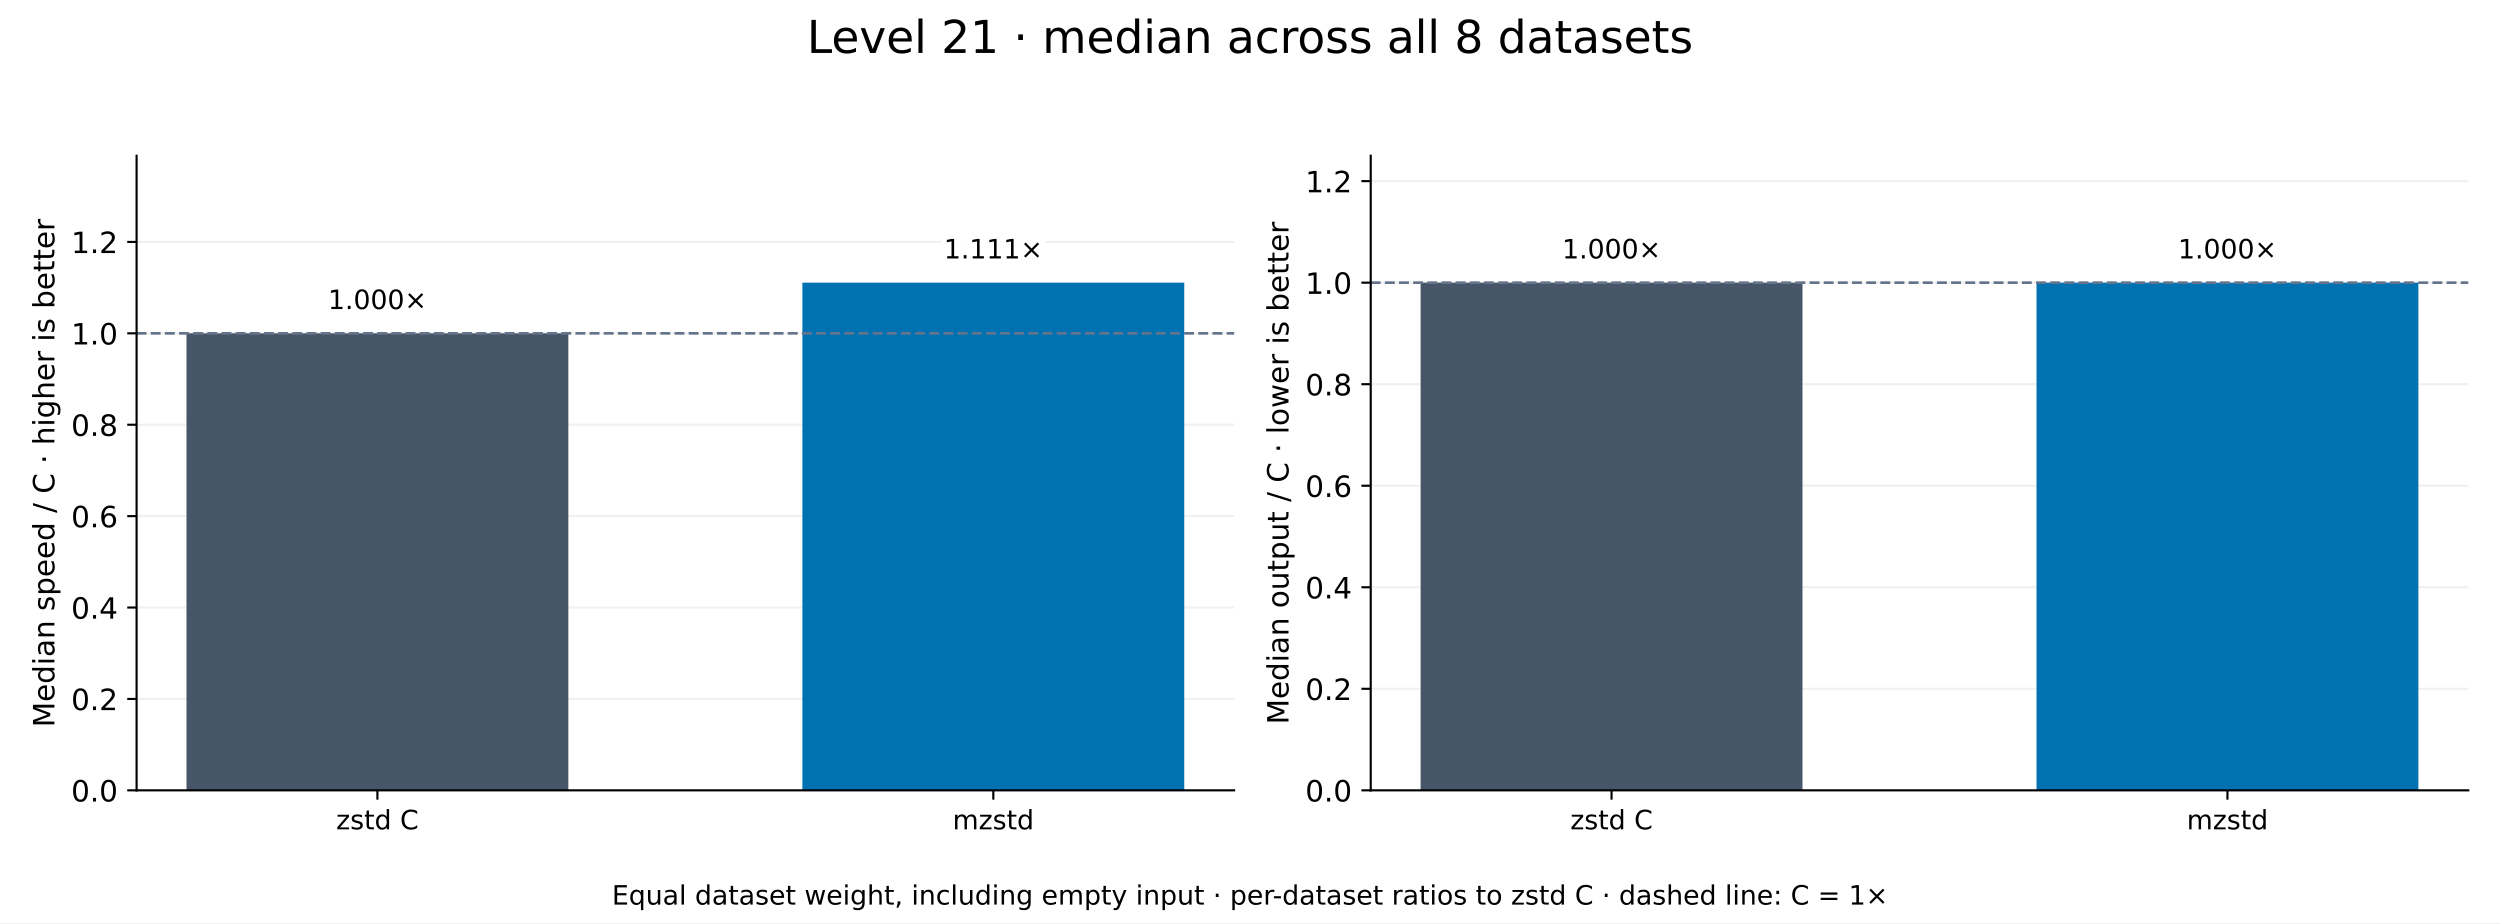
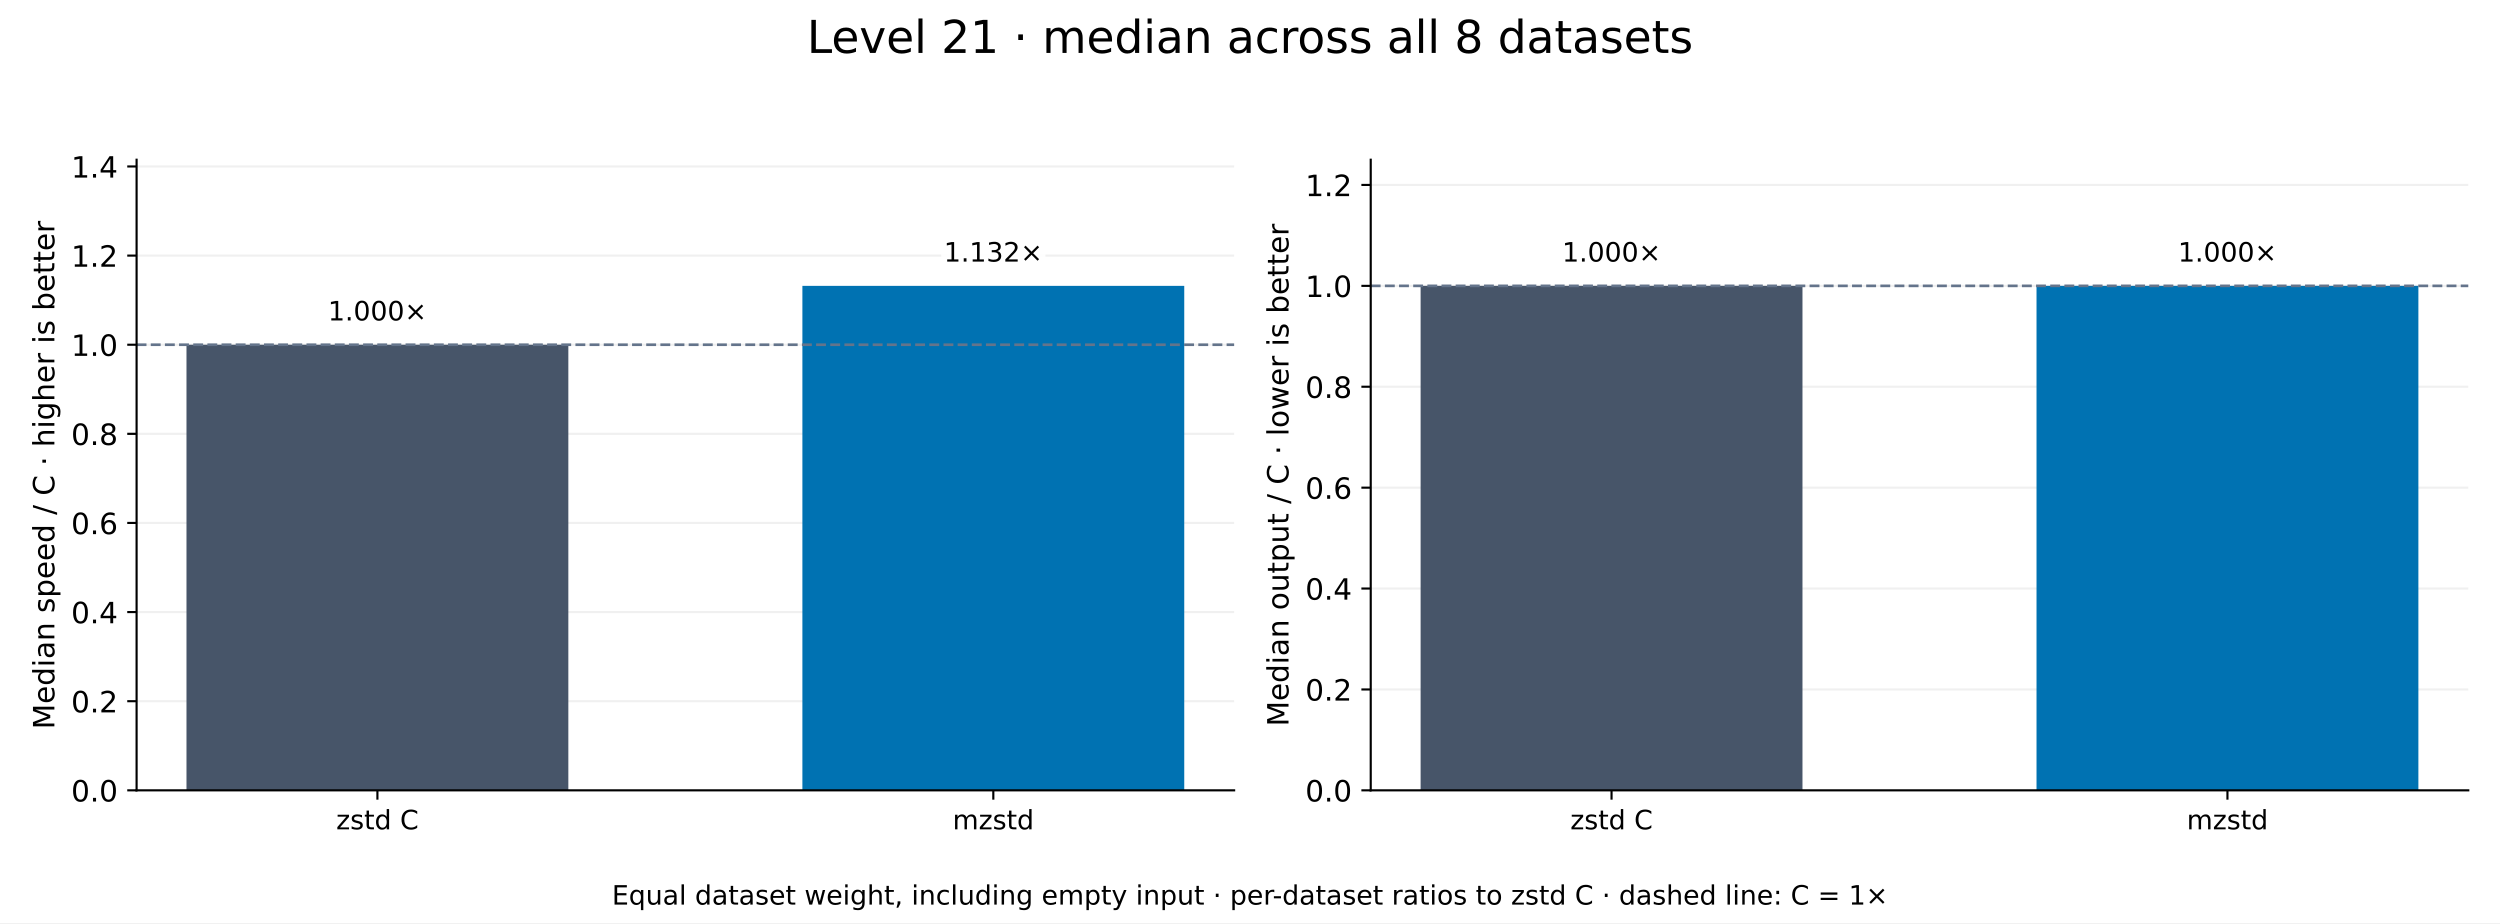
<svg xmlns="http://www.w3.org/2000/svg" xmlns:xlink="http://www.w3.org/1999/xlink" width="936pt" height="345.6pt" viewBox="0 0 936 345.6" version="1.1">
  <defs>
    <style type="text/css">*{stroke-linejoin: round; stroke-linecap: butt}</style>
  </defs>
  <g id="figure_1">
    <g id="patch_1">
      <path d="M 0 345.6 L 936 345.6 L 936 0 L 0 0 z " style="fill: #ffffff" />
    </g>
    <g id="axes_1">
      <g id="patch_2">
-         <path d="M 51.14 295.904 L 462.06 295.904 L 462.06 58.32 L 51.14 58.32 z " style="fill: #ffffff" />
+         <path d="M 51.14 295.904 L 462.06 295.904 L 462.06 59.798 L 51.14 59.798 z " style="fill: #ffffff" />
      </g>
      <g id="matplotlib.axis_1">
        <g id="xtick_1">
          <g id="line2d_1">
            <defs>
              <path id="m65b6448228" d="M 0 0 L 0 3.5 " style="stroke: #000000; stroke-width: 0.8" />
            </defs>
            <g>
              <use xlink:href="#m65b6448228" x="141.303" y="295.904" style="stroke: #000000; stroke-width: 0.8" />
            </g>
          </g>
          <g id="text_1">
            <text style="font-size: 10px; font-family: 'DejaVu Sans', 'Bitstream Vera Sans', 'Computer Modern Sans Serif', 'Lucida Grande', 'Verdana', 'Geneva', 'Lucid', 'Arial', 'Helvetica', 'Avant Garde', sans-serif; text-anchor: middle" x="141.303" y="310.502" transform="rotate(-0 141.3026 310.5024)">zstd C</text>
          </g>
        </g>
        <g id="xtick_2">
          <g id="line2d_2">
            <g>
              <use xlink:href="#m65b6448228" x="371.897" y="295.904" style="stroke: #000000; stroke-width: 0.8" />
            </g>
          </g>
          <g id="text_2">
            <text style="font-size: 10px; font-family: 'DejaVu Sans', 'Bitstream Vera Sans', 'Computer Modern Sans Serif', 'Lucida Grande', 'Verdana', 'Geneva', 'Lucid', 'Arial', 'Helvetica', 'Avant Garde', sans-serif; text-anchor: middle" x="371.897" y="310.502" transform="rotate(-0 371.8974 310.5024)">mzstd</text>
          </g>
        </g>
      </g>
      <g id="matplotlib.axis_2">
        <g id="ytick_1">
          <g id="line2d_3">
-             <path d="M 51.14 295.904 L 462.06 295.904 " clip-path="url(#p7522cdb140)" style="fill: none; stroke: #b0b0b0; stroke-opacity: 0.18; stroke-width: 0.8; stroke-linecap: square" />
+             <path d="M 51.14 295.904 L 462.06 295.904 " clip-path="url(#p0c05036b62)" style="fill: none; stroke: #b0b0b0; stroke-opacity: 0.18; stroke-width: 0.8; stroke-linecap: square" />
          </g>
          <g id="line2d_4">
            <defs>
              <path id="m2464d3fd6f" d="M 0 0 L -3.5 0 " style="stroke: #000000; stroke-width: 0.8" />
            </defs>
            <g>
              <use xlink:href="#m2464d3fd6f" x="51.14" y="295.904" style="stroke: #000000; stroke-width: 0.8" />
            </g>
          </g>
          <g id="text_3">
            <text style="font-size: 11px; font-family: 'DejaVu Sans', 'Bitstream Vera Sans', 'Computer Modern Sans Serif', 'Lucida Grande', 'Verdana', 'Geneva', 'Lucid', 'Arial', 'Helvetica', 'Avant Garde', sans-serif; text-anchor: end" x="44.14" y="300.083" transform="rotate(-0 44.14 300.0831)">0.0</text>
          </g>
        </g>
        <g id="ytick_2">
          <g id="line2d_5">
-             <path d="M 51.14 261.683 L 462.06 261.683 " clip-path="url(#p7522cdb140)" style="fill: none; stroke: #b0b0b0; stroke-opacity: 0.18; stroke-width: 0.8; stroke-linecap: square" />
+             <path d="M 51.14 262.535 L 462.06 262.535 " clip-path="url(#p0c05036b62)" style="fill: none; stroke: #b0b0b0; stroke-opacity: 0.18; stroke-width: 0.8; stroke-linecap: square" />
          </g>
          <g id="line2d_6">
            <g>
-               <use xlink:href="#m2464d3fd6f" x="51.14" y="261.683" style="stroke: #000000; stroke-width: 0.8" />
+               <use xlink:href="#m2464d3fd6f" x="51.14" y="262.535" style="stroke: #000000; stroke-width: 0.8" />
            </g>
          </g>
          <g id="text_4">
-             <text style="font-size: 11px; font-family: 'DejaVu Sans', 'Bitstream Vera Sans', 'Computer Modern Sans Serif', 'Lucida Grande', 'Verdana', 'Geneva', 'Lucid', 'Arial', 'Helvetica', 'Avant Garde', sans-serif; text-anchor: end" x="44.14" y="265.862" transform="rotate(-0 44.14 265.8619)">0.2</text>
+             <text style="font-size: 11px; font-family: 'DejaVu Sans', 'Bitstream Vera Sans', 'Computer Modern Sans Serif', 'Lucida Grande', 'Verdana', 'Geneva', 'Lucid', 'Arial', 'Helvetica', 'Avant Garde', sans-serif; text-anchor: end" x="44.14" y="266.714" transform="rotate(-0 44.14 266.7139)">0.2</text>
          </g>
        </g>
        <g id="ytick_3">
          <g id="line2d_7">
-             <path d="M 51.14 227.461 L 462.06 227.461 " clip-path="url(#p7522cdb140)" style="fill: none; stroke: #b0b0b0; stroke-opacity: 0.18; stroke-width: 0.8; stroke-linecap: square" />
+             <path d="M 51.14 229.166 L 462.06 229.166 " clip-path="url(#p0c05036b62)" style="fill: none; stroke: #b0b0b0; stroke-opacity: 0.18; stroke-width: 0.8; stroke-linecap: square" />
          </g>
          <g id="line2d_8">
            <g>
-               <use xlink:href="#m2464d3fd6f" x="51.14" y="227.461" style="stroke: #000000; stroke-width: 0.8" />
+               <use xlink:href="#m2464d3fd6f" x="51.14" y="229.166" style="stroke: #000000; stroke-width: 0.8" />
            </g>
          </g>
          <g id="text_5">
-             <text style="font-size: 11px; font-family: 'DejaVu Sans', 'Bitstream Vera Sans', 'Computer Modern Sans Serif', 'Lucida Grande', 'Verdana', 'Geneva', 'Lucid', 'Arial', 'Helvetica', 'Avant Garde', sans-serif; text-anchor: end" x="44.14" y="231.641" transform="rotate(-0 44.14 231.6406)">0.4</text>
+             <text style="font-size: 11px; font-family: 'DejaVu Sans', 'Bitstream Vera Sans', 'Computer Modern Sans Serif', 'Lucida Grande', 'Verdana', 'Geneva', 'Lucid', 'Arial', 'Helvetica', 'Avant Garde', sans-serif; text-anchor: end" x="44.14" y="233.345" transform="rotate(-0 44.14 233.3447)">0.4</text>
          </g>
        </g>
        <g id="ytick_4">
          <g id="line2d_9">
-             <path d="M 51.14 193.24 L 462.06 193.24 " clip-path="url(#p7522cdb140)" style="fill: none; stroke: #b0b0b0; stroke-opacity: 0.18; stroke-width: 0.8; stroke-linecap: square" />
+             <path d="M 51.14 195.796 L 462.06 195.796 " clip-path="url(#p0c05036b62)" style="fill: none; stroke: #b0b0b0; stroke-opacity: 0.18; stroke-width: 0.8; stroke-linecap: square" />
          </g>
          <g id="line2d_10">
            <g>
-               <use xlink:href="#m2464d3fd6f" x="51.14" y="193.24" style="stroke: #000000; stroke-width: 0.8" />
+               <use xlink:href="#m2464d3fd6f" x="51.14" y="195.796" style="stroke: #000000; stroke-width: 0.8" />
            </g>
          </g>
          <g id="text_6">
-             <text style="font-size: 11px; font-family: 'DejaVu Sans', 'Bitstream Vera Sans', 'Computer Modern Sans Serif', 'Lucida Grande', 'Verdana', 'Geneva', 'Lucid', 'Arial', 'Helvetica', 'Avant Garde', sans-serif; text-anchor: end" x="44.14" y="197.419" transform="rotate(-0 44.14 197.4193)">0.6</text>
+             <text style="font-size: 11px; font-family: 'DejaVu Sans', 'Bitstream Vera Sans', 'Computer Modern Sans Serif', 'Lucida Grande', 'Verdana', 'Geneva', 'Lucid', 'Arial', 'Helvetica', 'Avant Garde', sans-serif; text-anchor: end" x="44.14" y="199.976" transform="rotate(-0 44.14 199.9755)">0.6</text>
          </g>
        </g>
        <g id="ytick_5">
          <g id="line2d_11">
-             <path d="M 51.14 159.019 L 462.06 159.019 " clip-path="url(#p7522cdb140)" style="fill: none; stroke: #b0b0b0; stroke-opacity: 0.18; stroke-width: 0.8; stroke-linecap: square" />
+             <path d="M 51.14 162.427 L 462.06 162.427 " clip-path="url(#p0c05036b62)" style="fill: none; stroke: #b0b0b0; stroke-opacity: 0.18; stroke-width: 0.8; stroke-linecap: square" />
          </g>
          <g id="line2d_12">
            <g>
-               <use xlink:href="#m2464d3fd6f" x="51.14" y="159.019" style="stroke: #000000; stroke-width: 0.8" />
+               <use xlink:href="#m2464d3fd6f" x="51.14" y="162.427" style="stroke: #000000; stroke-width: 0.8" />
            </g>
          </g>
          <g id="text_7">
-             <text style="font-size: 11px; font-family: 'DejaVu Sans', 'Bitstream Vera Sans', 'Computer Modern Sans Serif', 'Lucida Grande', 'Verdana', 'Geneva', 'Lucid', 'Arial', 'Helvetica', 'Avant Garde', sans-serif; text-anchor: end" x="44.14" y="163.198" transform="rotate(-0 44.14 163.1981)">0.8</text>
+             <text style="font-size: 11px; font-family: 'DejaVu Sans', 'Bitstream Vera Sans', 'Computer Modern Sans Serif', 'Lucida Grande', 'Verdana', 'Geneva', 'Lucid', 'Arial', 'Helvetica', 'Avant Garde', sans-serif; text-anchor: end" x="44.14" y="166.606" transform="rotate(-0 44.14 166.6063)">0.8</text>
          </g>
        </g>
        <g id="ytick_6">
          <g id="line2d_13">
-             <path d="M 51.14 124.798 L 462.06 124.798 " clip-path="url(#p7522cdb140)" style="fill: none; stroke: #b0b0b0; stroke-opacity: 0.18; stroke-width: 0.8; stroke-linecap: square" />
+             <path d="M 51.14 129.058 L 462.06 129.058 " clip-path="url(#p0c05036b62)" style="fill: none; stroke: #b0b0b0; stroke-opacity: 0.18; stroke-width: 0.8; stroke-linecap: square" />
          </g>
          <g id="line2d_14">
            <g>
-               <use xlink:href="#m2464d3fd6f" x="51.14" y="124.798" style="stroke: #000000; stroke-width: 0.8" />
+               <use xlink:href="#m2464d3fd6f" x="51.14" y="129.058" style="stroke: #000000; stroke-width: 0.8" />
            </g>
          </g>
          <g id="text_8">
-             <text style="font-size: 11px; font-family: 'DejaVu Sans', 'Bitstream Vera Sans', 'Computer Modern Sans Serif', 'Lucida Grande', 'Verdana', 'Geneva', 'Lucid', 'Arial', 'Helvetica', 'Avant Garde', sans-serif; text-anchor: end" x="44.14" y="128.977" transform="rotate(-0 44.14 128.9768)">1.0</text>
+             <text style="font-size: 11px; font-family: 'DejaVu Sans', 'Bitstream Vera Sans', 'Computer Modern Sans Serif', 'Lucida Grande', 'Verdana', 'Geneva', 'Lucid', 'Arial', 'Helvetica', 'Avant Garde', sans-serif; text-anchor: end" x="44.14" y="133.237" transform="rotate(-0 44.14 133.2371)">1.0</text>
          </g>
        </g>
        <g id="ytick_7">
          <g id="line2d_15">
-             <path d="M 51.14 90.576 L 462.06 90.576 " clip-path="url(#p7522cdb140)" style="fill: none; stroke: #b0b0b0; stroke-opacity: 0.18; stroke-width: 0.8; stroke-linecap: square" />
+             <path d="M 51.14 95.689 L 462.06 95.689 " clip-path="url(#p0c05036b62)" style="fill: none; stroke: #b0b0b0; stroke-opacity: 0.18; stroke-width: 0.8; stroke-linecap: square" />
          </g>
          <g id="line2d_16">
            <g>
-               <use xlink:href="#m2464d3fd6f" x="51.14" y="90.576" style="stroke: #000000; stroke-width: 0.8" />
+               <use xlink:href="#m2464d3fd6f" x="51.14" y="95.689" style="stroke: #000000; stroke-width: 0.8" />
            </g>
          </g>
          <g id="text_9">
-             <text style="font-size: 11px; font-family: 'DejaVu Sans', 'Bitstream Vera Sans', 'Computer Modern Sans Serif', 'Lucida Grande', 'Verdana', 'Geneva', 'Lucid', 'Arial', 'Helvetica', 'Avant Garde', sans-serif; text-anchor: end" x="44.14" y="94.756" transform="rotate(-0 44.14 94.75552)">1.2</text>
-           </g>
-         </g>
-         <g id="text_10">
-           <text style="font-size: 11px; font-family: 'DejaVu Sans', 'Bitstream Vera Sans', 'Computer Modern Sans Serif', 'Lucida Grande', 'Verdana', 'Geneva', 'Lucid', 'Arial', 'Helvetica', 'Avant Garde', sans-serif; text-anchor: middle" x="20.359" y="177.112" transform="rotate(-90 20.35891 177.112)">Median speed / C · higher is better</text>
+             <text style="font-size: 11px; font-family: 'DejaVu Sans', 'Bitstream Vera Sans', 'Computer Modern Sans Serif', 'Lucida Grande', 'Verdana', 'Geneva', 'Lucid', 'Arial', 'Helvetica', 'Avant Garde', sans-serif; text-anchor: end" x="44.14" y="99.868" transform="rotate(-0 44.14 99.86787)">1.2</text>
+           </g>
+         </g>
+         <g id="ytick_8">
+           <g id="line2d_17">
+             <path d="M 51.14 62.32 L 462.06 62.32 " clip-path="url(#p0c05036b62)" style="fill: none; stroke: #b0b0b0; stroke-opacity: 0.18; stroke-width: 0.8; stroke-linecap: square" />
+           </g>
+           <g id="line2d_18">
+             <g>
+               <use xlink:href="#m2464d3fd6f" x="51.14" y="62.32" style="stroke: #000000; stroke-width: 0.8" />
+             </g>
+           </g>
+           <g id="text_10">
+             <text style="font-size: 11px; font-family: 'DejaVu Sans', 'Bitstream Vera Sans', 'Computer Modern Sans Serif', 'Lucida Grande', 'Verdana', 'Geneva', 'Lucid', 'Arial', 'Helvetica', 'Avant Garde', sans-serif; text-anchor: end" x="44.14" y="66.499" transform="rotate(-0 44.14 66.49866)">1.4</text>
+           </g>
+         </g>
+         <g id="text_11">
+           <text style="font-size: 11px; font-family: 'DejaVu Sans', 'Bitstream Vera Sans', 'Computer Modern Sans Serif', 'Lucida Grande', 'Verdana', 'Geneva', 'Lucid', 'Arial', 'Helvetica', 'Avant Garde', sans-serif; text-anchor: middle" x="20.359" y="177.851" transform="rotate(-90 20.35891 177.8509)">Median speed / C · higher is better</text>
        </g>
      </g>
      <g id="patch_3">
-         <path d="M 69.818 295.904 L 212.787 295.904 L 212.787 124.798 L 69.818 124.798 z " clip-path="url(#p7522cdb140)" style="fill: #475569" />
+         <path d="M 69.818 295.904 L 212.787 295.904 L 212.787 129.058 L 69.818 129.058 z " clip-path="url(#p0c05036b62)" style="fill: #475569" />
      </g>
      <g id="patch_4">
-         <path d="M 300.413 295.904 L 443.382 295.904 L 443.382 105.837 L 300.413 105.837 z " clip-path="url(#p7522cdb140)" style="fill: #0072b2" />
-       </g>
-       <g id="line2d_17">
-         <path d="M 51.14 124.798 L 462.06 124.798 " clip-path="url(#p7522cdb140)" style="fill: none; stroke-dasharray: 3.7,1.6; stroke-dashoffset: 0; stroke: #64748b" />
+         <path d="M 300.413 295.904 L 443.382 295.904 L 443.382 107.019 L 300.413 107.019 z " clip-path="url(#p0c05036b62)" style="fill: #0072b2" />
+       </g>
+       <g id="line2d_19">
+         <path d="M 51.14 129.058 L 462.06 129.058 " clip-path="url(#p0c05036b62)" style="fill: none; stroke-dasharray: 3.7,1.6; stroke-dashoffset: 0; stroke: #64748b" />
      </g>
      <g id="patch_5">
-         <path d="M 51.14 295.904 L 51.14 58.32 " style="fill: none; stroke: #000000; stroke-width: 0.8; stroke-linejoin: miter; stroke-linecap: square" />
+         <path d="M 51.14 295.904 L 51.14 59.798 " style="fill: none; stroke: #000000; stroke-width: 0.8; stroke-linejoin: miter; stroke-linecap: square" />
      </g>
      <g id="patch_6">
        <path d="M 51.14 295.904 L 462.06 295.904 " style="fill: none; stroke: #000000; stroke-width: 0.8; stroke-linejoin: miter; stroke-linecap: square" />
      </g>
-       <g id="text_11">
+       <g id="text_12">
        <g id="patch_7">
-           <path d="M 121.799 118.798 L 160.806 118.798 L 160.806 107.12 L 121.799 107.12 z " style="fill: #ffffff; opacity: 0.9" />
-         </g>
-         <text style="font-size: 10px; font-family: 'DejaVu Sans', 'Bitstream Vera Sans', 'Computer Modern Sans Serif', 'Lucida Grande', 'Verdana', 'Geneva', 'Lucid', 'Arial', 'Helvetica', 'Avant Garde', sans-serif; text-anchor: middle" x="141.303" y="115.718" transform="rotate(-0 141.3026 115.718)">1.000×</text>
-       </g>
-       <g id="text_12">
+           <path d="M 121.799 123.058 L 160.806 123.058 L 160.806 111.38 L 121.799 111.38 z " style="fill: #ffffff; opacity: 0.9" />
+         </g>
+         <text style="font-size: 10px; font-family: 'DejaVu Sans', 'Bitstream Vera Sans', 'Computer Modern Sans Serif', 'Lucida Grande', 'Verdana', 'Geneva', 'Lucid', 'Arial', 'Helvetica', 'Avant Garde', sans-serif; text-anchor: middle" x="141.303" y="119.978" transform="rotate(-0 141.3026 119.9783)">1.000×</text>
+       </g>
+       <g id="text_13">
        <g id="patch_8">
-           <path d="M 352.394 99.837 L 391.401 99.837 L 391.401 88.159 L 352.394 88.159 z " style="fill: #ffffff; opacity: 0.9" />
-         </g>
-         <text style="font-size: 10px; font-family: 'DejaVu Sans', 'Bitstream Vera Sans', 'Computer Modern Sans Serif', 'Lucida Grande', 'Verdana', 'Geneva', 'Lucid', 'Arial', 'Helvetica', 'Avant Garde', sans-serif; text-anchor: middle" x="371.897" y="96.757" transform="rotate(-0 371.8974 96.75711)">1.111×</text>
+           <path d="M 352.394 101.019 L 391.401 101.019 L 391.401 89.341 L 352.394 89.341 z " style="fill: #ffffff; opacity: 0.9" />
+         </g>
+         <text style="font-size: 10px; font-family: 'DejaVu Sans', 'Bitstream Vera Sans', 'Computer Modern Sans Serif', 'Lucida Grande', 'Verdana', 'Geneva', 'Lucid', 'Arial', 'Helvetica', 'Avant Garde', sans-serif; text-anchor: middle" x="371.897" y="97.939" transform="rotate(-0 371.8974 97.93934)">1.132×</text>
      </g>
    </g>
    <g id="axes_2">
      <g id="patch_9">
-         <path d="M 513.2 295.904 L 924.12 295.904 L 924.12 58.32 L 513.2 58.32 z " style="fill: #ffffff" />
+         <path d="M 513.2 295.904 L 924.12 295.904 L 924.12 59.798 L 513.2 59.798 z " style="fill: #ffffff" />
      </g>
      <g id="matplotlib.axis_3">
        <g id="xtick_3">
-           <g id="line2d_18">
+           <g id="line2d_20">
            <g>
              <use xlink:href="#m65b6448228" x="603.363" y="295.904" style="stroke: #000000; stroke-width: 0.8" />
            </g>
          </g>
-           <g id="text_13">
+           <g id="text_14">
            <text style="font-size: 10px; font-family: 'DejaVu Sans', 'Bitstream Vera Sans', 'Computer Modern Sans Serif', 'Lucida Grande', 'Verdana', 'Geneva', 'Lucid', 'Arial', 'Helvetica', 'Avant Garde', sans-serif; text-anchor: middle" x="603.363" y="310.502" transform="rotate(-0 603.3626 310.5024)">zstd C</text>
          </g>
        </g>
        <g id="xtick_4">
-           <g id="line2d_19">
+           <g id="line2d_21">
            <g>
              <use xlink:href="#m65b6448228" x="833.957" y="295.904" style="stroke: #000000; stroke-width: 0.8" />
            </g>
          </g>
-           <g id="text_14">
+           <g id="text_15">
            <text style="font-size: 10px; font-family: 'DejaVu Sans', 'Bitstream Vera Sans', 'Computer Modern Sans Serif', 'Lucida Grande', 'Verdana', 'Geneva', 'Lucid', 'Arial', 'Helvetica', 'Avant Garde', sans-serif; text-anchor: middle" x="833.957" y="310.502" transform="rotate(-0 833.9574 310.5024)">mzstd</text>
          </g>
        </g>
      </g>
      <g id="matplotlib.axis_4">
-         <g id="ytick_8">
-           <g id="line2d_20">
-             <path d="M 513.2 295.904 L 924.12 295.904 " clip-path="url(#p232acf7092)" style="fill: none; stroke: #b0b0b0; stroke-opacity: 0.18; stroke-width: 0.8; stroke-linecap: square" />
-           </g>
-           <g id="line2d_21">
-             <g>
-               <use xlink:href="#m2464d3fd6f" x="513.2" y="295.904" style="stroke: #000000; stroke-width: 0.8" />
-             </g>
-           </g>
-           <g id="text_15">
-             <text style="font-size: 11px; font-family: 'DejaVu Sans', 'Bitstream Vera Sans', 'Computer Modern Sans Serif', 'Lucida Grande', 'Verdana', 'Geneva', 'Lucid', 'Arial', 'Helvetica', 'Avant Garde', sans-serif; text-anchor: end" x="506.2" y="300.083" transform="rotate(-0 506.2 300.0831)">0.0</text>
-           </g>
-         </g>
        <g id="ytick_9">
          <g id="line2d_22">
-             <path d="M 513.2 257.891 L 924.12 257.891 " clip-path="url(#p232acf7092)" style="fill: none; stroke: #b0b0b0; stroke-opacity: 0.18; stroke-width: 0.8; stroke-linecap: square" />
+             <path d="M 513.2 295.904 L 924.12 295.904 " clip-path="url(#pe748e1e39e)" style="fill: none; stroke: #b0b0b0; stroke-opacity: 0.18; stroke-width: 0.8; stroke-linecap: square" />
          </g>
          <g id="line2d_23">
            <g>
-               <use xlink:href="#m2464d3fd6f" x="513.2" y="257.891" style="stroke: #000000; stroke-width: 0.8" />
+               <use xlink:href="#m2464d3fd6f" x="513.2" y="295.904" style="stroke: #000000; stroke-width: 0.8" />
            </g>
          </g>
          <g id="text_16">
-             <text style="font-size: 11px; font-family: 'DejaVu Sans', 'Bitstream Vera Sans', 'Computer Modern Sans Serif', 'Lucida Grande', 'Verdana', 'Geneva', 'Lucid', 'Arial', 'Helvetica', 'Avant Garde', sans-serif; text-anchor: end" x="506.2" y="262.07" transform="rotate(-0 506.2 262.0697)">0.2</text>
+             <text style="font-size: 11px; font-family: 'DejaVu Sans', 'Bitstream Vera Sans', 'Computer Modern Sans Serif', 'Lucida Grande', 'Verdana', 'Geneva', 'Lucid', 'Arial', 'Helvetica', 'Avant Garde', sans-serif; text-anchor: end" x="506.2" y="300.083" transform="rotate(-0 506.2 300.0831)">0.0</text>
          </g>
        </g>
        <g id="ytick_10">
          <g id="line2d_24">
-             <path d="M 513.2 219.877 L 924.12 219.877 " clip-path="url(#p232acf7092)" style="fill: none; stroke: #b0b0b0; stroke-opacity: 0.18; stroke-width: 0.8; stroke-linecap: square" />
+             <path d="M 513.2 258.127 L 924.12 258.127 " clip-path="url(#pe748e1e39e)" style="fill: none; stroke: #b0b0b0; stroke-opacity: 0.18; stroke-width: 0.8; stroke-linecap: square" />
          </g>
          <g id="line2d_25">
            <g>
-               <use xlink:href="#m2464d3fd6f" x="513.2" y="219.877" style="stroke: #000000; stroke-width: 0.8" />
+               <use xlink:href="#m2464d3fd6f" x="513.2" y="258.127" style="stroke: #000000; stroke-width: 0.8" />
            </g>
          </g>
          <g id="text_17">
-             <text style="font-size: 11px; font-family: 'DejaVu Sans', 'Bitstream Vera Sans', 'Computer Modern Sans Serif', 'Lucida Grande', 'Verdana', 'Geneva', 'Lucid', 'Arial', 'Helvetica', 'Avant Garde', sans-serif; text-anchor: end" x="506.2" y="224.056" transform="rotate(-0 506.2 224.0563)">0.4</text>
+             <text style="font-size: 11px; font-family: 'DejaVu Sans', 'Bitstream Vera Sans', 'Computer Modern Sans Serif', 'Lucida Grande', 'Verdana', 'Geneva', 'Lucid', 'Arial', 'Helvetica', 'Avant Garde', sans-serif; text-anchor: end" x="506.2" y="262.306" transform="rotate(-0 506.2 262.3061)">0.2</text>
          </g>
        </g>
        <g id="ytick_11">
          <g id="line2d_26">
-             <path d="M 513.2 181.864 L 924.12 181.864 " clip-path="url(#p232acf7092)" style="fill: none; stroke: #b0b0b0; stroke-opacity: 0.18; stroke-width: 0.8; stroke-linecap: square" />
+             <path d="M 513.2 220.35 L 924.12 220.35 " clip-path="url(#pe748e1e39e)" style="fill: none; stroke: #b0b0b0; stroke-opacity: 0.18; stroke-width: 0.8; stroke-linecap: square" />
          </g>
          <g id="line2d_27">
            <g>
-               <use xlink:href="#m2464d3fd6f" x="513.2" y="181.864" style="stroke: #000000; stroke-width: 0.8" />
+               <use xlink:href="#m2464d3fd6f" x="513.2" y="220.35" style="stroke: #000000; stroke-width: 0.8" />
            </g>
          </g>
          <g id="text_18">
-             <text style="font-size: 11px; font-family: 'DejaVu Sans', 'Bitstream Vera Sans', 'Computer Modern Sans Serif', 'Lucida Grande', 'Verdana', 'Geneva', 'Lucid', 'Arial', 'Helvetica', 'Avant Garde', sans-serif; text-anchor: end" x="506.2" y="186.043" transform="rotate(-0 506.2 186.0428)">0.6</text>
+             <text style="font-size: 11px; font-family: 'DejaVu Sans', 'Bitstream Vera Sans', 'Computer Modern Sans Serif', 'Lucida Grande', 'Verdana', 'Geneva', 'Lucid', 'Arial', 'Helvetica', 'Avant Garde', sans-serif; text-anchor: end" x="506.2" y="224.529" transform="rotate(-0 506.2 224.5291)">0.4</text>
          </g>
        </g>
        <g id="ytick_12">
          <g id="line2d_28">
-             <path d="M 513.2 143.85 L 924.12 143.85 " clip-path="url(#p232acf7092)" style="fill: none; stroke: #b0b0b0; stroke-opacity: 0.18; stroke-width: 0.8; stroke-linecap: square" />
+             <path d="M 513.2 182.573 L 924.12 182.573 " clip-path="url(#pe748e1e39e)" style="fill: none; stroke: #b0b0b0; stroke-opacity: 0.18; stroke-width: 0.8; stroke-linecap: square" />
          </g>
          <g id="line2d_29">
            <g>
-               <use xlink:href="#m2464d3fd6f" x="513.2" y="143.85" style="stroke: #000000; stroke-width: 0.8" />
+               <use xlink:href="#m2464d3fd6f" x="513.2" y="182.573" style="stroke: #000000; stroke-width: 0.8" />
            </g>
          </g>
          <g id="text_19">
-             <text style="font-size: 11px; font-family: 'DejaVu Sans', 'Bitstream Vera Sans', 'Computer Modern Sans Serif', 'Lucida Grande', 'Verdana', 'Geneva', 'Lucid', 'Arial', 'Helvetica', 'Avant Garde', sans-serif; text-anchor: end" x="506.2" y="148.029" transform="rotate(-0 506.2 148.0294)">0.8</text>
+             <text style="font-size: 11px; font-family: 'DejaVu Sans', 'Bitstream Vera Sans', 'Computer Modern Sans Serif', 'Lucida Grande', 'Verdana', 'Geneva', 'Lucid', 'Arial', 'Helvetica', 'Avant Garde', sans-serif; text-anchor: end" x="506.2" y="186.752" transform="rotate(-0 506.2 186.7522)">0.6</text>
          </g>
        </g>
        <g id="ytick_13">
          <g id="line2d_30">
-             <path d="M 513.2 105.837 L 924.12 105.837 " clip-path="url(#p232acf7092)" style="fill: none; stroke: #b0b0b0; stroke-opacity: 0.18; stroke-width: 0.8; stroke-linecap: square" />
+             <path d="M 513.2 144.796 L 924.12 144.796 " clip-path="url(#pe748e1e39e)" style="fill: none; stroke: #b0b0b0; stroke-opacity: 0.18; stroke-width: 0.8; stroke-linecap: square" />
          </g>
          <g id="line2d_31">
            <g>
-               <use xlink:href="#m2464d3fd6f" x="513.2" y="105.837" style="stroke: #000000; stroke-width: 0.8" />
+               <use xlink:href="#m2464d3fd6f" x="513.2" y="144.796" style="stroke: #000000; stroke-width: 0.8" />
            </g>
          </g>
          <g id="text_20">
-             <text style="font-size: 11px; font-family: 'DejaVu Sans', 'Bitstream Vera Sans', 'Computer Modern Sans Serif', 'Lucida Grande', 'Verdana', 'Geneva', 'Lucid', 'Arial', 'Helvetica', 'Avant Garde', sans-serif; text-anchor: end" x="506.2" y="110.016" transform="rotate(-0 506.2 110.0159)">1.0</text>
+             <text style="font-size: 11px; font-family: 'DejaVu Sans', 'Bitstream Vera Sans', 'Computer Modern Sans Serif', 'Lucida Grande', 'Verdana', 'Geneva', 'Lucid', 'Arial', 'Helvetica', 'Avant Garde', sans-serif; text-anchor: end" x="506.2" y="148.975" transform="rotate(-0 506.2 148.9752)">0.8</text>
          </g>
        </g>
        <g id="ytick_14">
          <g id="line2d_32">
-             <path d="M 513.2 67.823 L 924.12 67.823 " clip-path="url(#p232acf7092)" style="fill: none; stroke: #b0b0b0; stroke-opacity: 0.18; stroke-width: 0.8; stroke-linecap: square" />
+             <path d="M 513.2 107.019 L 924.12 107.019 " clip-path="url(#pe748e1e39e)" style="fill: none; stroke: #b0b0b0; stroke-opacity: 0.18; stroke-width: 0.8; stroke-linecap: square" />
          </g>
          <g id="line2d_33">
            <g>
-               <use xlink:href="#m2464d3fd6f" x="513.2" y="67.823" style="stroke: #000000; stroke-width: 0.8" />
+               <use xlink:href="#m2464d3fd6f" x="513.2" y="107.019" style="stroke: #000000; stroke-width: 0.8" />
            </g>
          </g>
          <g id="text_21">
-             <text style="font-size: 11px; font-family: 'DejaVu Sans', 'Bitstream Vera Sans', 'Computer Modern Sans Serif', 'Lucida Grande', 'Verdana', 'Geneva', 'Lucid', 'Arial', 'Helvetica', 'Avant Garde', sans-serif; text-anchor: end" x="506.2" y="72.003" transform="rotate(-0 506.2 72.0025)">1.2</text>
-           </g>
-         </g>
-         <g id="text_22">
-           <text style="font-size: 11px; font-family: 'DejaVu Sans', 'Bitstream Vera Sans', 'Computer Modern Sans Serif', 'Lucida Grande', 'Verdana', 'Geneva', 'Lucid', 'Arial', 'Helvetica', 'Avant Garde', sans-serif; text-anchor: middle" x="482.419" y="177.112" transform="rotate(-90 482.4189 177.112)">Median output / C · lower is better</text>
+             <text style="font-size: 11px; font-family: 'DejaVu Sans', 'Bitstream Vera Sans', 'Computer Modern Sans Serif', 'Lucida Grande', 'Verdana', 'Geneva', 'Lucid', 'Arial', 'Helvetica', 'Avant Garde', sans-serif; text-anchor: end" x="506.2" y="111.198" transform="rotate(-0 506.2 111.1982)">1.0</text>
+           </g>
+         </g>
+         <g id="ytick_15">
+           <g id="line2d_34">
+             <path d="M 513.2 69.242 L 924.12 69.242 " clip-path="url(#pe748e1e39e)" style="fill: none; stroke: #b0b0b0; stroke-opacity: 0.18; stroke-width: 0.8; stroke-linecap: square" />
+           </g>
+           <g id="line2d_35">
+             <g>
+               <use xlink:href="#m2464d3fd6f" x="513.2" y="69.242" style="stroke: #000000; stroke-width: 0.8" />
+             </g>
+           </g>
+           <g id="text_22">
+             <text style="font-size: 11px; font-family: 'DejaVu Sans', 'Bitstream Vera Sans', 'Computer Modern Sans Serif', 'Lucida Grande', 'Verdana', 'Geneva', 'Lucid', 'Arial', 'Helvetica', 'Avant Garde', sans-serif; text-anchor: end" x="506.2" y="73.421" transform="rotate(-0 506.2 73.42117)">1.2</text>
+           </g>
+         </g>
+         <g id="text_23">
+           <text style="font-size: 11px; font-family: 'DejaVu Sans', 'Bitstream Vera Sans', 'Computer Modern Sans Serif', 'Lucida Grande', 'Verdana', 'Geneva', 'Lucid', 'Arial', 'Helvetica', 'Avant Garde', sans-serif; text-anchor: middle" x="482.419" y="177.851" transform="rotate(-90 482.4189 177.8509)">Median output / C · lower is better</text>
        </g>
      </g>
      <g id="patch_10">
-         <path d="M 531.878 295.904 L 674.847 295.904 L 674.847 105.837 L 531.878 105.837 z " clip-path="url(#p232acf7092)" style="fill: #475569" />
+         <path d="M 531.878 295.904 L 674.847 295.904 L 674.847 107.019 L 531.878 107.019 z " clip-path="url(#pe748e1e39e)" style="fill: #475569" />
      </g>
      <g id="patch_11">
-         <path d="M 762.473 295.904 L 905.442 295.904 L 905.442 105.837 L 762.473 105.837 z " clip-path="url(#p232acf7092)" style="fill: #0072b2" />
-       </g>
-       <g id="line2d_34">
-         <path d="M 513.2 105.837 L 924.12 105.837 " clip-path="url(#p232acf7092)" style="fill: none; stroke-dasharray: 3.7,1.6; stroke-dashoffset: 0; stroke: #64748b" />
+         <path d="M 762.473 295.904 L 905.442 295.904 L 905.442 107.019 L 762.473 107.019 z " clip-path="url(#pe748e1e39e)" style="fill: #0072b2" />
+       </g>
+       <g id="line2d_36">
+         <path d="M 513.2 107.019 L 924.12 107.019 " clip-path="url(#pe748e1e39e)" style="fill: none; stroke-dasharray: 3.7,1.6; stroke-dashoffset: 0; stroke: #64748b" />
      </g>
      <g id="patch_12">
-         <path d="M 513.2 295.904 L 513.2 58.32 " style="fill: none; stroke: #000000; stroke-width: 0.8; stroke-linejoin: miter; stroke-linecap: square" />
+         <path d="M 513.2 295.904 L 513.2 59.798 " style="fill: none; stroke: #000000; stroke-width: 0.8; stroke-linejoin: miter; stroke-linecap: square" />
      </g>
      <g id="patch_13">
        <path d="M 513.2 295.904 L 924.12 295.904 " style="fill: none; stroke: #000000; stroke-width: 0.8; stroke-linejoin: miter; stroke-linecap: square" />
      </g>
-       <g id="text_23">
+       <g id="text_24">
        <g id="patch_14">
-           <path d="M 583.859 99.837 L 622.866 99.837 L 622.866 88.159 L 583.859 88.159 z " style="fill: #ffffff; opacity: 0.9" />
-         </g>
-         <text style="font-size: 10px; font-family: 'DejaVu Sans', 'Bitstream Vera Sans', 'Computer Modern Sans Serif', 'Lucida Grande', 'Verdana', 'Geneva', 'Lucid', 'Arial', 'Helvetica', 'Avant Garde', sans-serif; text-anchor: middle" x="603.363" y="96.757" transform="rotate(-0 603.3626 96.75711)">1.000×</text>
-       </g>
-       <g id="text_24">
+           <path d="M 583.859 101.019 L 622.866 101.019 L 622.866 89.341 L 583.859 89.341 z " style="fill: #ffffff; opacity: 0.9" />
+         </g>
+         <text style="font-size: 10px; font-family: 'DejaVu Sans', 'Bitstream Vera Sans', 'Computer Modern Sans Serif', 'Lucida Grande', 'Verdana', 'Geneva', 'Lucid', 'Arial', 'Helvetica', 'Avant Garde', sans-serif; text-anchor: middle" x="603.363" y="97.939" transform="rotate(-0 603.3626 97.93934)">1.000×</text>
+       </g>
+       <g id="text_25">
        <g id="patch_15">
-           <path d="M 814.454 99.837 L 853.461 99.837 L 853.461 88.159 L 814.454 88.159 z " style="fill: #ffffff; opacity: 0.9" />
-         </g>
-         <text style="font-size: 10px; font-family: 'DejaVu Sans', 'Bitstream Vera Sans', 'Computer Modern Sans Serif', 'Lucida Grande', 'Verdana', 'Geneva', 'Lucid', 'Arial', 'Helvetica', 'Avant Garde', sans-serif; text-anchor: middle" x="833.957" y="96.757" transform="rotate(-0 833.9574 96.75711)">1.000×</text>
-       </g>
-     </g>
-     <g id="text_25">
+           <path d="M 814.454 101.019 L 853.461 101.019 L 853.461 89.341 L 814.454 89.341 z " style="fill: #ffffff; opacity: 0.9" />
+         </g>
+         <text style="font-size: 10px; font-family: 'DejaVu Sans', 'Bitstream Vera Sans', 'Computer Modern Sans Serif', 'Lucida Grande', 'Verdana', 'Geneva', 'Lucid', 'Arial', 'Helvetica', 'Avant Garde', sans-serif; text-anchor: middle" x="833.957" y="97.939" transform="rotate(-0 833.9574 97.93934)">1.000×</text>
+       </g>
+     </g>
+     <g id="text_26">
      <text style="font-size: 17px; font-family: 'DejaVu Sans', 'Bitstream Vera Sans', 'Computer Modern Sans Serif', 'Lucida Grande', 'Verdana', 'Geneva', 'Lucid', 'Arial', 'Helvetica', 'Avant Garde', sans-serif; text-anchor: middle" x="468" y="19.829" transform="rotate(-0 468 19.82934)">Level 21 · median across all 8 datasets</text>
    </g>
-     <g id="text_26">
+     <g id="text_27">
      <text style="font-size: 10px; font-family: 'DejaVu Sans', 'Bitstream Vera Sans', 'Computer Modern Sans Serif', 'Lucida Grande', 'Verdana', 'Geneva', 'Lucid', 'Arial', 'Helvetica', 'Avant Garde', sans-serif; text-anchor: middle" x="468" y="338.688" transform="rotate(-0 468 338.688)">Equal dataset weight, including empty input · per-dataset ratios to zstd C · dashed line: C = 1×</text>
    </g>
  </g>
  <defs>
-     <clipPath id="p7522cdb140">
-       <rect x="51.14" y="58.32" width="410.92" height="237.584" />
+     <clipPath id="p0c05036b62">
+       <rect x="51.14" y="59.798" width="410.92" height="236.106" />
    </clipPath>
-     <clipPath id="p232acf7092">
-       <rect x="513.2" y="58.32" width="410.92" height="237.584" />
+     <clipPath id="pe748e1e39e">
+       <rect x="513.2" y="59.798" width="410.92" height="236.106" />
    </clipPath>
  </defs>
</svg>
